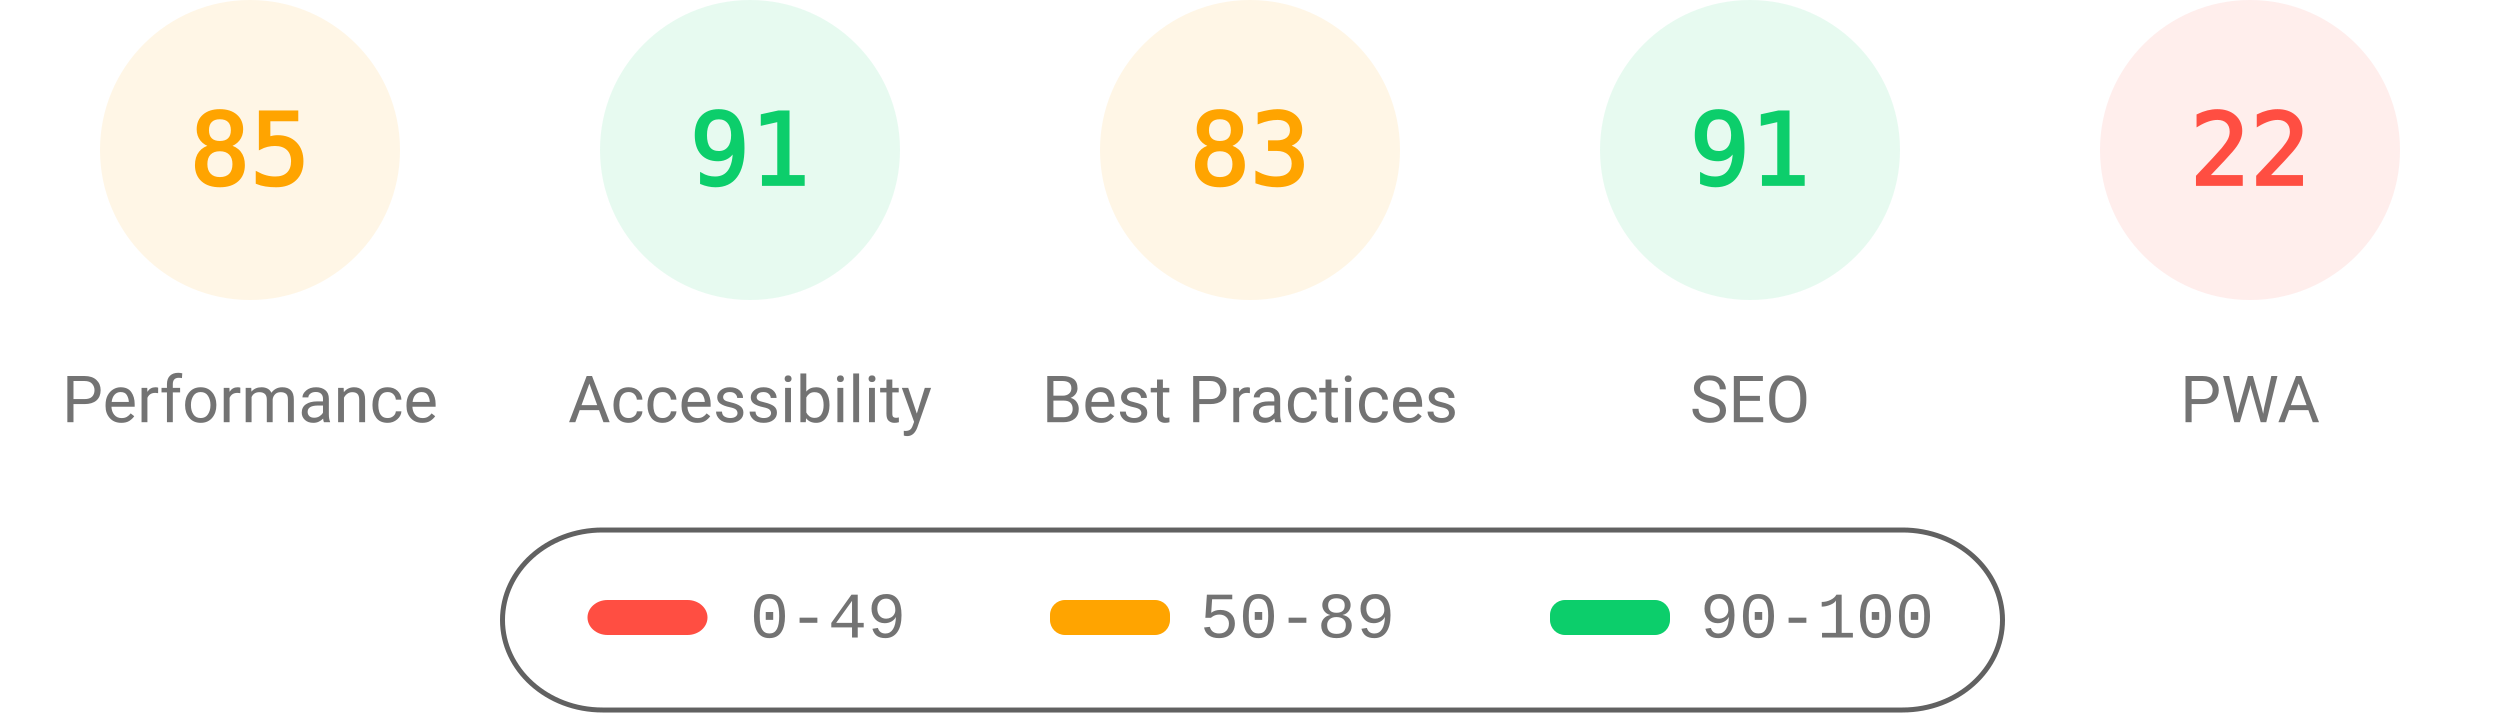
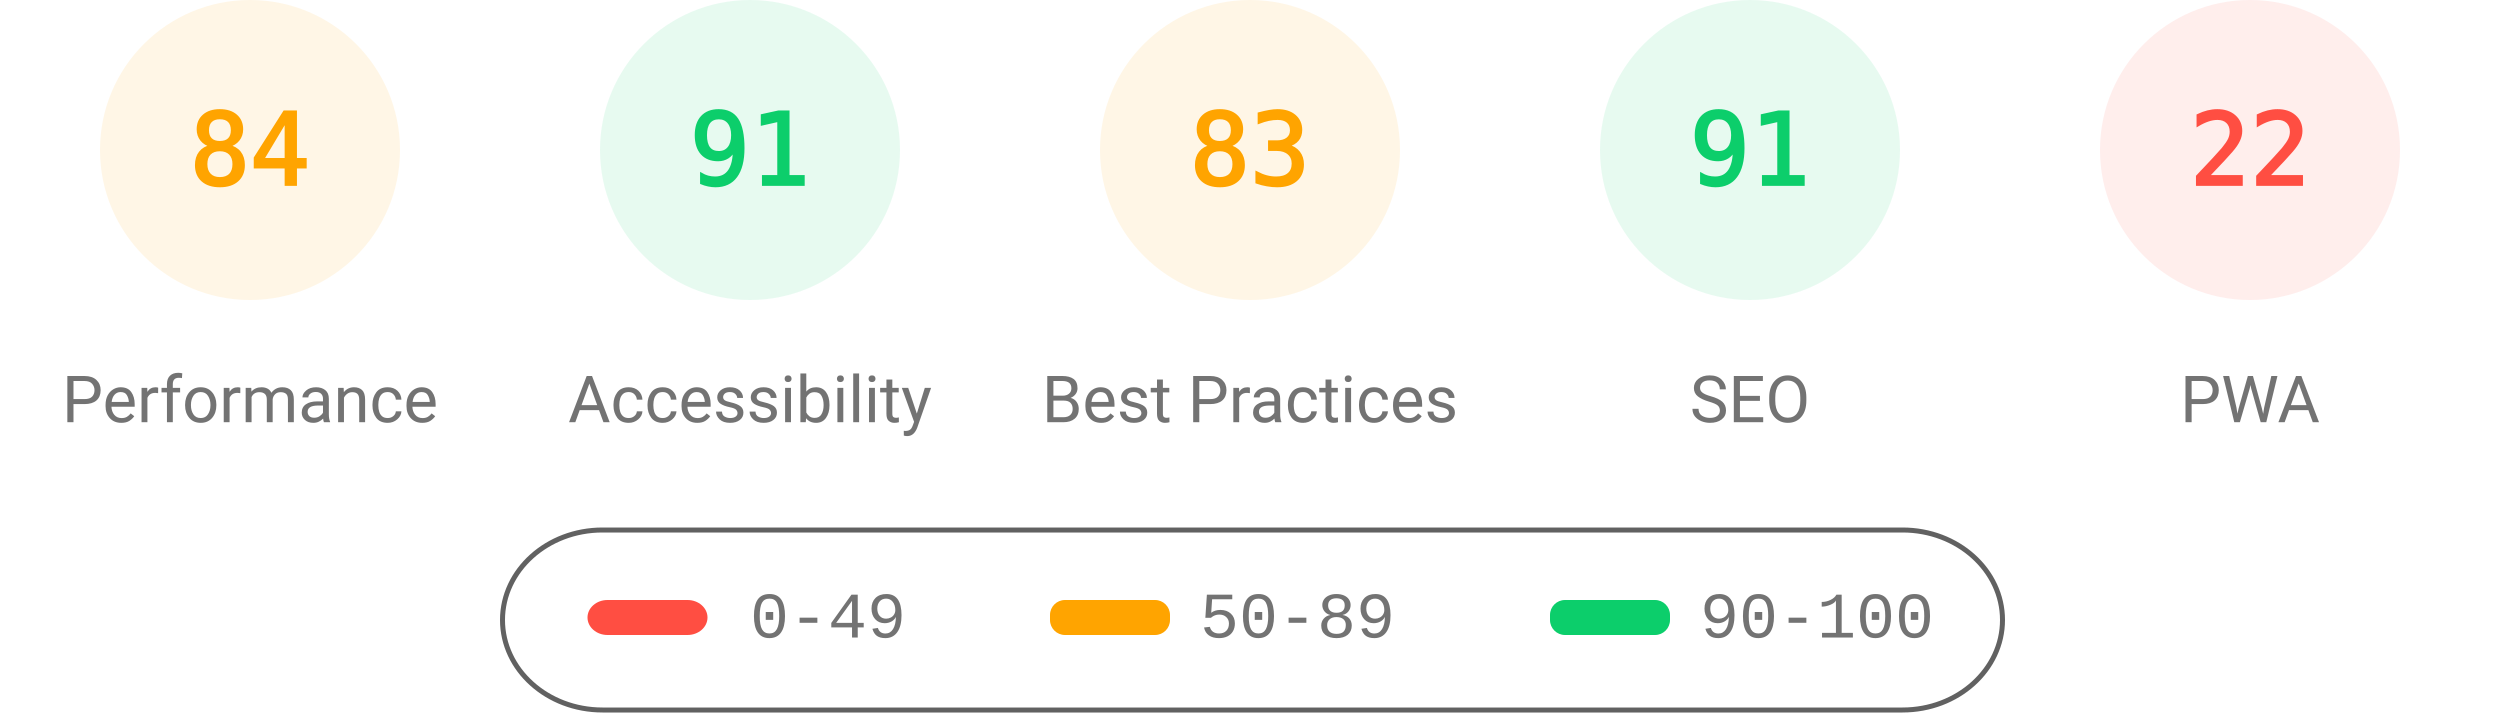
<svg xmlns="http://www.w3.org/2000/svg" fill="none" width="1000" height="285">
  <style>.gauge-base{opacity:.1}.gauge-arc{fill:none;animation-delay:250ms;stroke-linecap:round;transform:rotate(-90deg);transform-origin:100px 60px;animation:load-gauge 1s ease forwards}.guage-text{font-size:40px;font-family:monospace;text-align:center}.guage-red{color:#ff4e42;fill:#ff4e42;stroke:#ff4e42}.guage-orange{color:#ffa400;fill:#ffa400;stroke:#ffa400}.guage-green{color:#0cce6b;fill:#0cce6b;stroke:#0cce6b}.guage-undefined{color:#5c5c5c;fill:#5c5c5c;stroke:#5c5c5c}.guage-title{color:#737373;fill:#737373;stroke:none;font-size:26px;line-height:26px;font-family:Roboto,Halvetica,Arial,sans-serif}@keyframes load-gauge{from{stroke-dasharray:0 352.858}}</style>
  <svg class="guage-div guage-perf guage-orange" viewBox="0 0 200 200" width="200" height="200">
    <circle class="gauge-base" r="56" cx="100" cy="60" stroke-width="8" />
-     <circle class="gauge-arc guage-arc-1" r="56" cx="100" cy="60" stroke-width="8" style="stroke-dasharray:299.079,351.858" />
-     <text class="guage-text" x="100" y="60" alignment-baseline="central" dominant-baseline="central" text-anchor="middle">85</text>
+     <circle class="gauge-arc guage-arc-1" r="56" cx="100" cy="60" stroke-width="8" style="stroke-dasharray:295.561,351.858" />
+     <text class="guage-text" x="100" y="60" alignment-baseline="central" dominant-baseline="central" text-anchor="middle">84</text>
    <text class="guage-title" x="100" y="160" alignment-baseline="central" dominant-baseline="central" text-anchor="middle">Performance</text>
  </svg>
  <svg class="guage-div guage-acc guage-green" viewBox="0 0 200 200" width="200" height="200" x="200">
    <circle class="gauge-base" r="56" cx="100" cy="60" stroke-width="8" />
    <circle class="gauge-arc guage-arc-2" r="56" cx="100" cy="60" stroke-width="8" style="stroke-dasharray:320.191,351.858" />
    <text class="guage-text" x="100" y="60" alignment-baseline="central" dominant-baseline="central" text-anchor="middle">91</text>
    <text class="guage-title" x="100" y="160" alignment-baseline="central" dominant-baseline="central" text-anchor="middle">Accessibility</text>
  </svg>
  <svg class="guage-div guage-best guage-orange" viewBox="0 0 200 200" width="200" height="200" x="400">
    <circle class="gauge-base" r="56" cx="100" cy="60" stroke-width="8" />
    <circle class="gauge-arc guage-arc-3" r="56" cx="100" cy="60" stroke-width="8" style="stroke-dasharray:292.042,351.858" />
    <text class="guage-text" x="100" y="60" alignment-baseline="central" dominant-baseline="central" text-anchor="middle">83</text>
    <text class="guage-title" x="100" y="160" alignment-baseline="central" dominant-baseline="central" text-anchor="middle">Best Practices</text>
  </svg>
  <svg class="guage-div guage-seo guage-green" viewBox="0 0 200 200" width="200" height="200" x="600">
    <circle class="gauge-base" r="56" cx="100" cy="60" stroke-width="8" />
    <circle class="gauge-arc guage-arc-4" r="56" cx="100" cy="60" stroke-width="8" style="stroke-dasharray:320.191,351.858" />
    <text class="guage-text" x="100" y="60" alignment-baseline="central" dominant-baseline="central" text-anchor="middle">91</text>
    <text class="guage-title" x="100" y="160" alignment-baseline="central" dominant-baseline="central" text-anchor="middle">SEO</text>
  </svg>
  <svg class="guage-div guage-pwa guage-red" viewBox="0 0 200 200" width="200" height="200" x="800">
    <circle class="gauge-base" r="56" cx="100" cy="60" stroke-width="8" />
    <circle class="gauge-arc guage-arc-4" r="56" cx="100" cy="60" stroke-width="8" style="stroke-dasharray:77.409,351.858" />
    <text class="guage-text" x="100" y="60" alignment-baseline="central" dominant-baseline="central" text-anchor="middle">22</text>
    <text class="guage-title" x="100" y="160" alignment-baseline="central" dominant-baseline="central" text-anchor="middle">PWA</text>
  </svg>
  <svg width="604" height="76" x="200" y="210">
    <path fill="none" id="canvas_background" d="M-1-1h604v80H-1z" />
    <rect fill-opacity="0" stroke="#616161" stroke-width="2" rx="40" id="svg_2" height="72" width="600" y="2" x="1" fill="#000" />
    <rect stroke="#000" rx="8" id="svg_3" height="14" width="48" y="30" x="35" stroke-opacity="null" stroke-width="0" fill="#ff4e42" />
    <rect stroke="#000" rx="6" id="svg_4" height="14" width="48" y="30" x="220" stroke-opacity="null" stroke-width="0" fill="#ffa400" />
    <rect stroke="#000" rx="6" id="svg_5" height="14" width="48" y="30" x="420" stroke-opacity="null" stroke-width="0" fill="#0cce6b" />
    <text xml:space="preserve" text-anchor="start" font-family="'Courier New', Courier, monospace" font-size="26" id="svg_6" y="45" x="100" stroke-opacity="null" stroke-width="0" stroke="#000" fill="#737373">0-49</text>
    <text xml:space="preserve" text-anchor="start" font-family="'Courier New', Courier, monospace" font-size="26" id="svg_7" y="45" x="280" stroke-opacity="null" stroke-width="0" stroke="#000" fill="#737373">50-89</text>
    <text xml:space="preserve" text-anchor="start" font-family="'Courier New', Courier, monospace" font-size="26" id="svg_8" y="45" x="480" stroke-opacity="null" stroke-width="0" stroke="#000" fill="#737373">90-100</text>
  </svg>
</svg>
